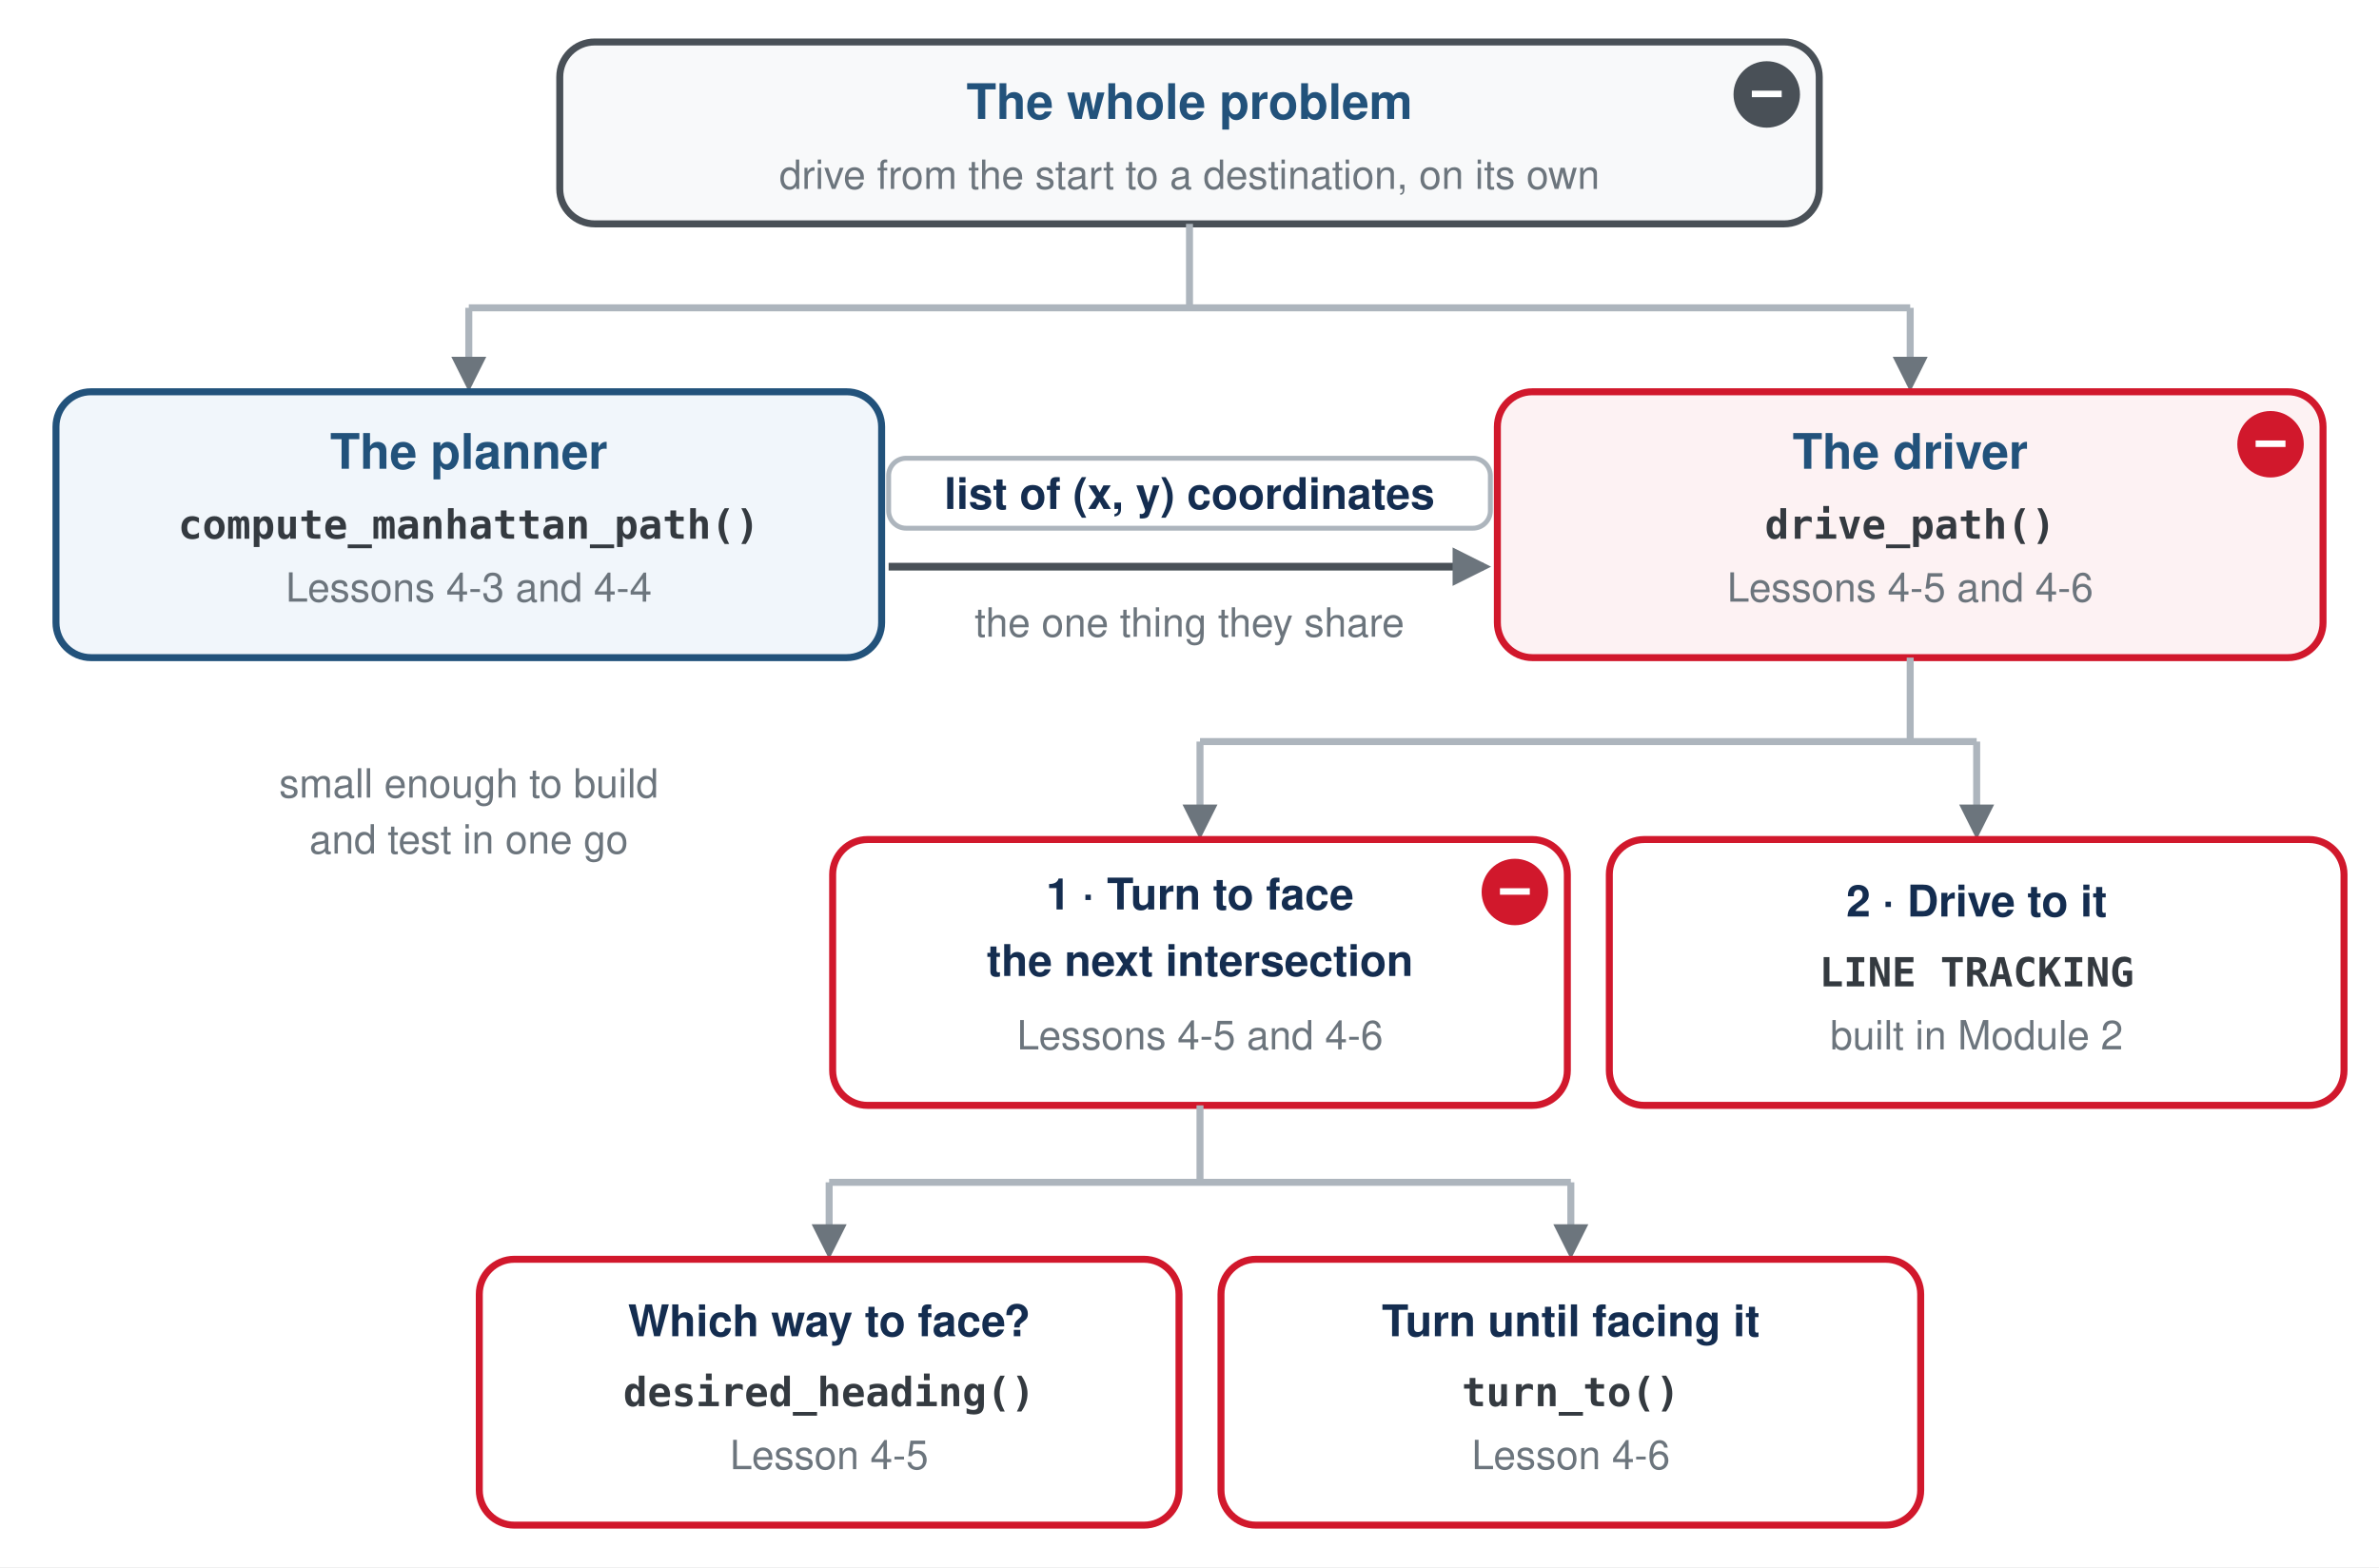
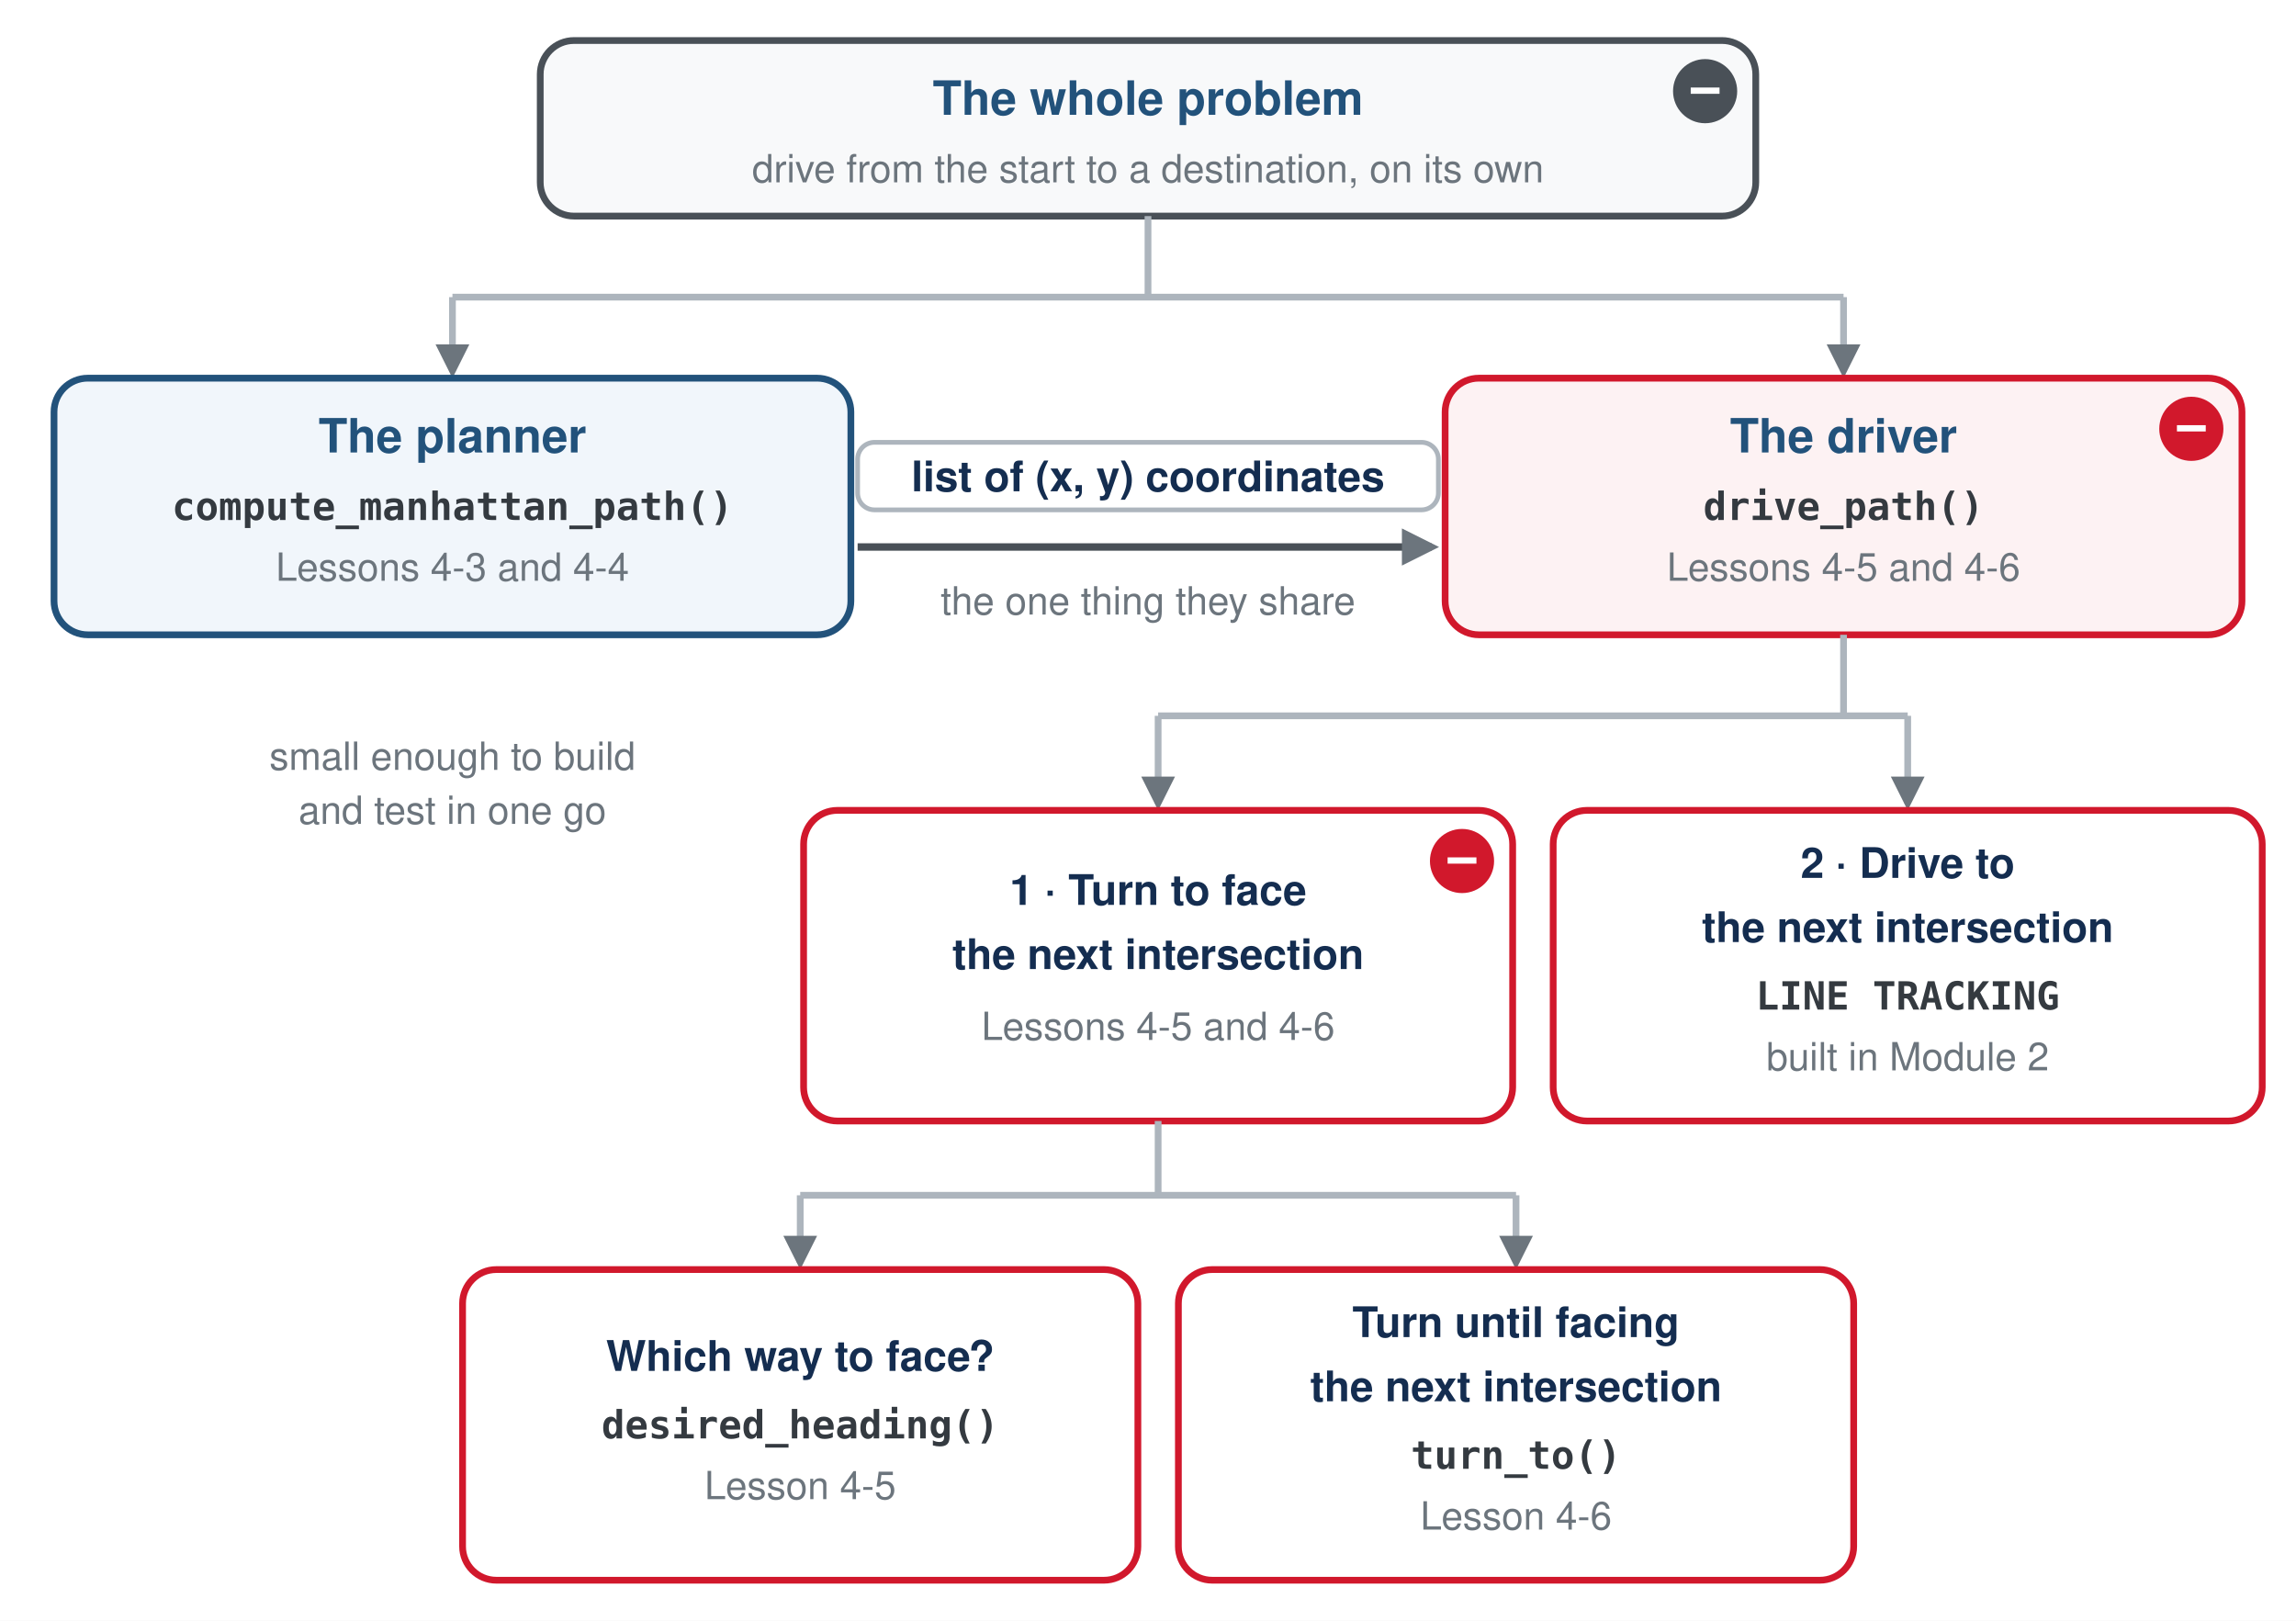
- <svg xmlns="http://www.w3.org/2000/svg" viewBox="0 0 680 448" width="680" height="448" role="img" aria-labelledby="fT fD">
+ <svg xmlns="http://www.w3.org/2000/svg" viewBox="0 0 680 480" width="680" height="480" role="img" aria-labelledby="fT fD">
  <style>
    .h   { font-family: Montserrat, Helvetica, Arial, sans-serif; font-size: 14px; font-weight: 700; fill: #22527B; }
    .n   { font-family: Montserrat, Helvetica, Arial, sans-serif; font-size: 12.5px; fill: #343A40; }
    .nb  { font-family: Montserrat, Helvetica, Arial, sans-serif; font-size: 12.5px; font-weight: 700; fill: #142D50; }
    .sm  { font-family: Montserrat, Helvetica, Arial, sans-serif; font-size: 11.5px; fill: #6C757D; }
    .ax  { font-family: Montserrat, Helvetica, Arial, sans-serif; font-size: 12px; font-weight: 700; fill: #6C757D; }
    .m   { font-family: ui-monospace, SFMono-Regular, Menlo, Consolas, monospace; font-size: 12.5px; font-weight: 700; fill: #142D50; }
    .ms  { font-family: ui-monospace, SFMono-Regular, Menlo, Consolas, monospace; font-size: 11.5px; font-weight: 600; fill: #343A40; }
  </style>
  <defs>
    <marker id="aB" viewBox="0 0 10 10" refX="8" refY="5" markerWidth="5" markerHeight="5" orient="auto-start-reverse">
      <path d="M0,0 L10,5 L0,10 z" fill="#22527B" />
    </marker>
    <marker id="aW" viewBox="0 0 10 10" refX="7" refY="5" markerWidth="4" markerHeight="4" orient="auto">
      <path d="M0,0 L10,5 L0,10 z" fill="#FFFFFF" />
    </marker>
    <marker id="aG" viewBox="0 0 10 10" refX="8" refY="5" markerWidth="5" markerHeight="5" orient="auto-start-reverse">
      <path d="M0,0 L10,5 L0,10 z" fill="#6C757D" />
    </marker>
    <marker id="aR" viewBox="0 0 10 10" refX="8" refY="5" markerWidth="5" markerHeight="5" orient="auto-start-reverse">
      <path d="M0,0 L10,5 L0,10 z" fill="#D1182C" />
    </marker>
    <marker id="aGr" viewBox="0 0 10 10" refX="8" refY="5" markerWidth="5" markerHeight="5" orient="auto-start-reverse">
      <path d="M0,0 L10,5 L0,10 z" fill="#2E7D32" />
    </marker>
    <marker id="pcArr" viewBox="0 0 10 10" refX="8" refY="5" markerWidth="7" markerHeight="7" orient="auto-start-reverse">
      <path d="M0,0 L10,5 L0,10 z" fill="#6C757D" />
    </marker>
    <marker id="pcDim" viewBox="0 0 10 10" refX="5" refY="5" markerWidth="8" markerHeight="8" orient="auto-start-reverse">
      <path d="M0,1 L5,5 L0,9" fill="none" stroke="#142D50" stroke-width="1.6" />
    </marker>
    <g id="pcXRP" stroke-linejoin="round">
      <rect x="-59" y="-80" width="8" height="40" fill="#C3C8CD" stroke="#5F666D" stroke-width="1.3" />
      <rect x="51" y="-80" width="8" height="40" fill="#C3C8CD" stroke="#5F666D" stroke-width="1.3" />
      <rect x="-59" y="-46" width="118" height="75" rx="8" fill="#D3D7DB" fill-opacity="0.92" stroke="#5F666D" stroke-width="1.5" />
      <rect x="-50" y="-38" width="100" height="58" rx="4" fill="#E9ECEF" fill-opacity="0.85" stroke="#9AA1A8" stroke-width="0.8" />
      <circle cx="-49" cy="-79" r="10" fill="#C3C8CD" stroke="#5F666D" stroke-width="1.3" />
      <circle cx="49" cy="-79" r="10" fill="#C3C8CD" stroke="#5F666D" stroke-width="1.3" />
      <circle cx="-49" cy="-79" r="4.5" fill="#F1EBDD" stroke="#8A7E62" stroke-width="0.8" />
      <circle cx="49" cy="-79" r="4.5" fill="#F1EBDD" stroke="#8A7E62" stroke-width="0.8" />
      <rect x="-56" y="-21" width="11" height="42" rx="3.5" fill="#2B2B2B" />
      <rect x="45" y="-21" width="11" height="42" rx="3.5" fill="#2B2B2B" />
      <line x1="-50.5" y1="-17" x2="-50.5" y2="17" stroke="#6C757D" stroke-width="1" />
      <line x1="50.5" y1="-17" x2="50.5" y2="17" stroke="#6C757D" stroke-width="1" />
      <rect x="-40" y="-30" width="6" height="12" rx="2" fill="#F05A28" />
      <rect x="34" y="-30" width="6" height="12" rx="2" fill="#F05A28" />
      <rect x="-24" y="-42" width="48" height="37" rx="2" fill="#D1182C" />
      <rect x="-6" y="-41" width="12" height="35" rx="1" fill="#2B2B2B" />
      <rect x="-26" y="22" width="15" height="13" rx="1.5" fill="#2B2B2B" />
      <rect x="-34" y="24" width="8" height="26" rx="2" fill="#AEB4BA" stroke="#5F666D" stroke-width="1" />
      <rect x="-16" y="-58" width="32" height="13" rx="2" fill="#AEB4BA" stroke="#5F666D" stroke-width="1" />
      <rect x="-18" y="-65" width="36" height="8" rx="1.5" fill="#B5172A" />
      <circle cx="-8" cy="-68" r="5.5" fill="#E4E7EA" stroke="#868E96" stroke-width="1" />
      <circle cx="8" cy="-68" r="5.5" fill="#E4E7EA" stroke="#868E96" stroke-width="1" />
      <circle cx="-6.5" cy="-60" r="4" fill="#FFD43B" stroke="#142D50" stroke-width="1.4" />
      <circle cx="6.5" cy="-60" r="4" fill="#FFD43B" stroke="#142D50" stroke-width="1.4" />
      <circle cx="0" cy="0" r="5" fill="#FFFFFF" stroke="#142D50" stroke-width="1.8" />
      <circle cx="0" cy="0" r="1.8" fill="#142D50" />
    </g>
    <g id="pcGhost" fill="none" stroke="#343A40" stroke-width="1.4" stroke-dasharray="4 3">
      <path d="M -51 -46 V -72 M 51 -46 V -72 M -59 -36 V -79 M 59 -36 V -79 M -59 -46 H 59" />
      <circle cx="-49" cy="-79" r="10" />
      <circle cx="49" cy="-79" r="10" />
      <rect x="-18" y="-65" width="36" height="8" rx="1.5" />
      <circle cx="-6.5" cy="-60" r="4.5" fill="#FFFFFF" stroke="#D1182C" stroke-width="2.4" stroke-dasharray="none" />
      <circle cx="6.5" cy="-60" r="4.5" fill="#FFFFFF" stroke="#D1182C" stroke-width="2.4" stroke-dasharray="none" />
    </g>
  </defs>
-   <rect width="680" height="448" fill="#FFFFFF" />
+   <rect width="680" height="480" fill="#FFFFFF" />
  <style>
    [data-parent] { transition: opacity .3s ease; }
    .hid { opacity: 0; visibility: hidden; }
    [data-expand] { cursor: pointer; }
    [data-expand]:hover rect.bx, [data-expand]:focus rect.bx { stroke-width: 3.5; }
    [data-expand]:focus { outline: none; }
    .ind-minus { display: none; }
    .open .ind-minus { display: inline; }
    .open .ind-plus { display: none; }
  </style>
  <g data-node="whole" data-expand="1" class="open" aria-label="The whole problem: show its parts">
    <rect class="bx" x="160" y="12" width="360" height="52" rx="10" fill="#F8F9FA" stroke="#495057" stroke-width="2" />
    <text class="h" x="340.0" y="34.0" text-anchor="middle">The whole problem</text>
    <text class="sm" x="340.0" y="54.0" text-anchor="middle">drive from the start to a destination, on its own</text>
    <circle cx="505" cy="27" r="9.5" fill="#495057" />
    <text class="ind-plus" x="505" y="32.5" text-anchor="middle" font-family="Arial" font-size="17" font-weight="700" fill="#FFFFFF">+</text>
    <text class="ind-minus" x="505" y="32.5" text-anchor="middle" font-family="Arial" font-size="17" font-weight="700" fill="#FFFFFF">−</text>
  </g>
  <g data-parent="whole">
    <line x1="340" y1="64" x2="340" y2="88" stroke="#ADB5BD" stroke-width="2" />
    <line x1="134.0" y1="88" x2="546.0" y2="88" stroke="#ADB5BD" stroke-width="2" />
    <line x1="134.0" y1="88" x2="134.0" y2="110" stroke="#ADB5BD" stroke-width="2" marker-end="url(#aG)" />
    <line x1="546.0" y1="88" x2="546.0" y2="110" stroke="#ADB5BD" stroke-width="2" marker-end="url(#aG)" />
  </g>
  <g data-parent="whole">
    <rect class="bx" x="16" y="112" width="236" height="76" rx="10" fill="#F1F6FB" stroke="#22527B" stroke-width="2" />
    <text class="h" x="134.0" y="134.0" text-anchor="middle">The planner</text>
    <text class="ms" x="134.0" y="154.0" text-anchor="middle">compute_manhattan_path()</text>
    <text class="sm" x="134.0" y="172.0" text-anchor="middle">Lessons 4-3 and 4-4</text>
  </g>
  <g data-parent="whole" data-node="driver" data-expand="1" class="open" aria-label="The driver: show its parts">
    <rect class="bx" x="428" y="112" width="236" height="76" rx="10" fill="#FDF2F3" stroke="#D1182C" stroke-width="2" />
    <text class="h" x="546.0" y="134.0" text-anchor="middle">The driver</text>
    <text class="ms" x="546.0" y="154.0" text-anchor="middle">drive_path()</text>
    <text class="sm" x="546.0" y="172.0" text-anchor="middle">Lessons 4-5 and 4-6</text>
    <circle cx="649" cy="127" r="9.5" fill="#D1182C" />
    <text class="ind-plus" x="649" y="132.5" text-anchor="middle" font-family="Arial" font-size="17" font-weight="700" fill="#FFFFFF">+</text>
    <text class="ind-minus" x="649" y="132.5" text-anchor="middle" font-family="Arial" font-size="17" font-weight="700" fill="#FFFFFF">−</text>
  </g>
  <g data-parent="whole">
    <line x1="254" y1="162" x2="424" y2="162" stroke="#495057" stroke-width="2.2" marker-end="url(#aG)" />
    <rect x="254.0" y="131" width="172" height="20" rx="5" fill="#FFFFFF" stroke="#ADB5BD" stroke-width="1.4" />
    <text class="nb" x="340" y="145.5" text-anchor="middle">list of (x, y) coordinates</text>
    <text class="sm" x="340" y="182" text-anchor="middle">the one thing they share</text>
    <text class="sm" x="134.0" y="228" text-anchor="middle">small enough to build</text>
    <text class="sm" x="134.0" y="244" text-anchor="middle">and test in one go</text>
  </g>
  <g data-parent="driver">
    <line x1="546.0" y1="188" x2="546.0" y2="212" stroke="#ADB5BD" stroke-width="2" />
    <line x1="343.0" y1="212" x2="565.0" y2="212" stroke="#ADB5BD" stroke-width="2" />
    <line x1="343.0" y1="212" x2="343.0" y2="238" stroke="#ADB5BD" stroke-width="2" marker-end="url(#aG)" />
    <line x1="565.0" y1="212" x2="565.0" y2="238" stroke="#ADB5BD" stroke-width="2" marker-end="url(#aG)" />
  </g>
  <g data-parent="driver" data-node="turn" data-expand="1" class="open" aria-label="1 · Turn to face the next intersection: show its parts">
-     <rect class="bx" x="238" y="240" width="210" height="76" rx="10" fill="#FFFFFF" stroke="#D1182C" stroke-width="2" />
-     <text class="nb" x="343.0" y="260.0" text-anchor="middle">1 · Turn to face</text>
-     <text class="nb" x="343.0" y="279.0" text-anchor="middle">the next intersection</text>
-     <text class="sm" x="343.0" y="300.0" text-anchor="middle">Lessons 4-5 and 4-6</text>
+     <rect class="bx" x="238" y="240" width="210" height="92" rx="10" fill="#FFFFFF" stroke="#D1182C" stroke-width="2" />
+     <text class="nb" x="343.0" y="268.0" text-anchor="middle">1 · Turn to face</text>
+     <text class="nb" x="343.0" y="287.0" text-anchor="middle">the next intersection</text>
+     <text class="sm" x="343.0" y="308.0" text-anchor="middle">Lessons 4-5 and 4-6</text>
    <circle cx="433" cy="255" r="9.5" fill="#D1182C" />
    <text class="ind-plus" x="433" y="260.5" text-anchor="middle" font-family="Arial" font-size="17" font-weight="700" fill="#FFFFFF">+</text>
    <text class="ind-minus" x="433" y="260.5" text-anchor="middle" font-family="Arial" font-size="17" font-weight="700" fill="#FFFFFF">−</text>
  </g>
  <g data-parent="driver">
-     <rect class="bx" x="460" y="240" width="210" height="76" rx="10" fill="#FFFFFF" stroke="#D1182C" stroke-width="2" />
-     <text class="nb" x="565.0" y="262.0" text-anchor="middle">2 · Drive to it</text>
-     <text class="ms" x="565.0" y="282.0" text-anchor="middle">LINE TRACKING</text>
-     <text class="sm" x="565.0" y="300.0" text-anchor="middle">built in Module 2</text>
+     <rect class="bx" x="460" y="240" width="210" height="92" rx="10" fill="#FFFFFF" stroke="#D1182C" stroke-width="2" />
+     <text class="nb" x="565.0" y="260.0" text-anchor="middle">2 · Drive to</text>
+     <text class="nb" x="565.0" y="279.0" text-anchor="middle">the next intersection</text>
+     <text class="ms" x="565.0" y="299.0" text-anchor="middle">LINE TRACKING</text>
+     <text class="sm" x="565.0" y="317.0" text-anchor="middle">built in Module 2</text>
  </g>
  <g data-parent="turn">
-     <line x1="343.0" y1="316" x2="343.0" y2="338" stroke="#ADB5BD" stroke-width="2" />
-     <line x1="237.0" y1="338" x2="449.0" y2="338" stroke="#ADB5BD" stroke-width="2" />
-     <line x1="237.0" y1="338" x2="237.0" y2="358" stroke="#ADB5BD" stroke-width="2" marker-end="url(#aG)" />
-     <line x1="449.0" y1="338" x2="449.0" y2="358" stroke="#ADB5BD" stroke-width="2" marker-end="url(#aG)" />
+     <line x1="343.0" y1="332" x2="343.0" y2="354" stroke="#ADB5BD" stroke-width="2" />
+     <line x1="237.0" y1="354" x2="449.0" y2="354" stroke="#ADB5BD" stroke-width="2" />
+     <line x1="237.0" y1="354" x2="237.0" y2="374" stroke="#ADB5BD" stroke-width="2" marker-end="url(#aG)" />
+     <line x1="449.0" y1="354" x2="449.0" y2="374" stroke="#ADB5BD" stroke-width="2" marker-end="url(#aG)" />
  </g>
  <g data-parent="turn">
-     <rect class="bx" x="137.0" y="360" width="200" height="76" rx="10" fill="#FFFFFF" stroke="#D1182C" stroke-width="2" />
-     <text class="nb" x="237.0" y="382.0" text-anchor="middle">Which way to face?</text>
-     <text class="ms" x="237.0" y="402.0" text-anchor="middle">desired_heading()</text>
-     <text class="sm" x="237.0" y="420.0" text-anchor="middle">Lesson 4-5</text>
+     <rect class="bx" x="137.0" y="376" width="200" height="92" rx="10" fill="#FFFFFF" stroke="#D1182C" stroke-width="2" />
+     <text class="nb" x="237.0" y="406.0" text-anchor="middle">Which way to face?</text>
+     <text class="ms" x="237.0" y="426.0" text-anchor="middle">desired_heading()</text>
+     <text class="sm" x="237.0" y="444.0" text-anchor="middle">Lesson 4-5</text>
  </g>
  <g data-parent="turn">
-     <rect class="bx" x="349.0" y="360" width="200" height="76" rx="10" fill="#FFFFFF" stroke="#D1182C" stroke-width="2" />
-     <text class="nb" x="449.0" y="382.0" text-anchor="middle">Turn until facing it</text>
-     <text class="ms" x="449.0" y="402.0" text-anchor="middle">turn_to()</text>
-     <text class="sm" x="449.0" y="420.0" text-anchor="middle">Lesson 4-6</text>
+     <rect class="bx" x="349.0" y="376" width="200" height="92" rx="10" fill="#FFFFFF" stroke="#D1182C" stroke-width="2" />
+     <text class="nb" x="449.0" y="396.0" text-anchor="middle">Turn until facing</text>
+     <text class="nb" x="449.0" y="415.0" text-anchor="middle">the next intersection</text>
+     <text class="ms" x="449.0" y="435.0" text-anchor="middle">turn_to()</text>
+     <text class="sm" x="449.0" y="453.0" text-anchor="middle">Lesson 4-6</text>
  </g>
</svg>
